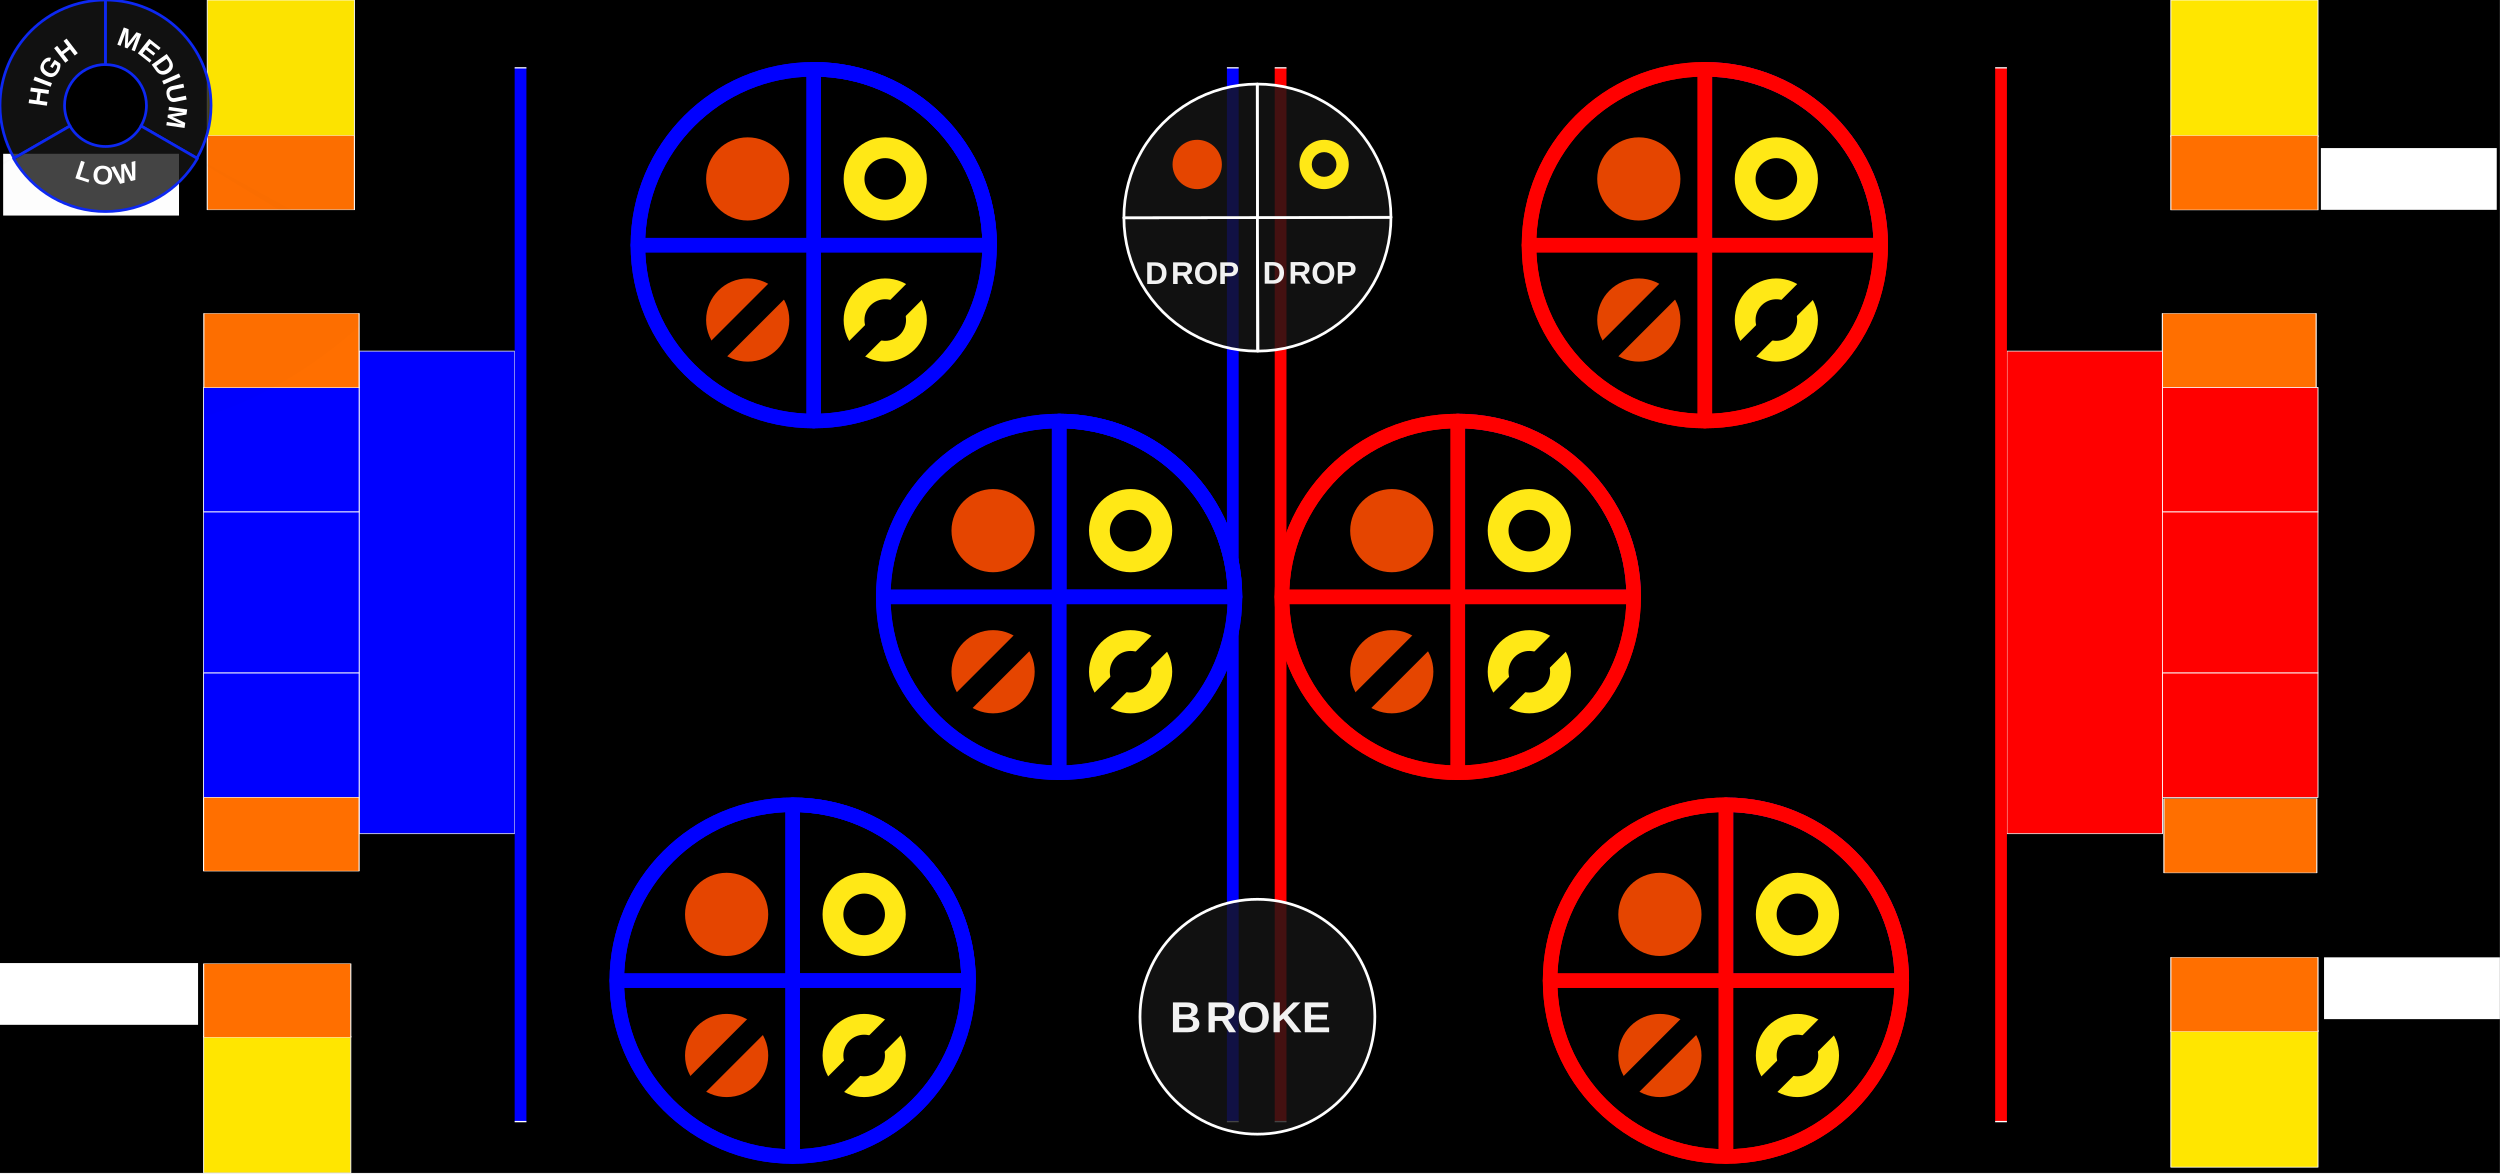
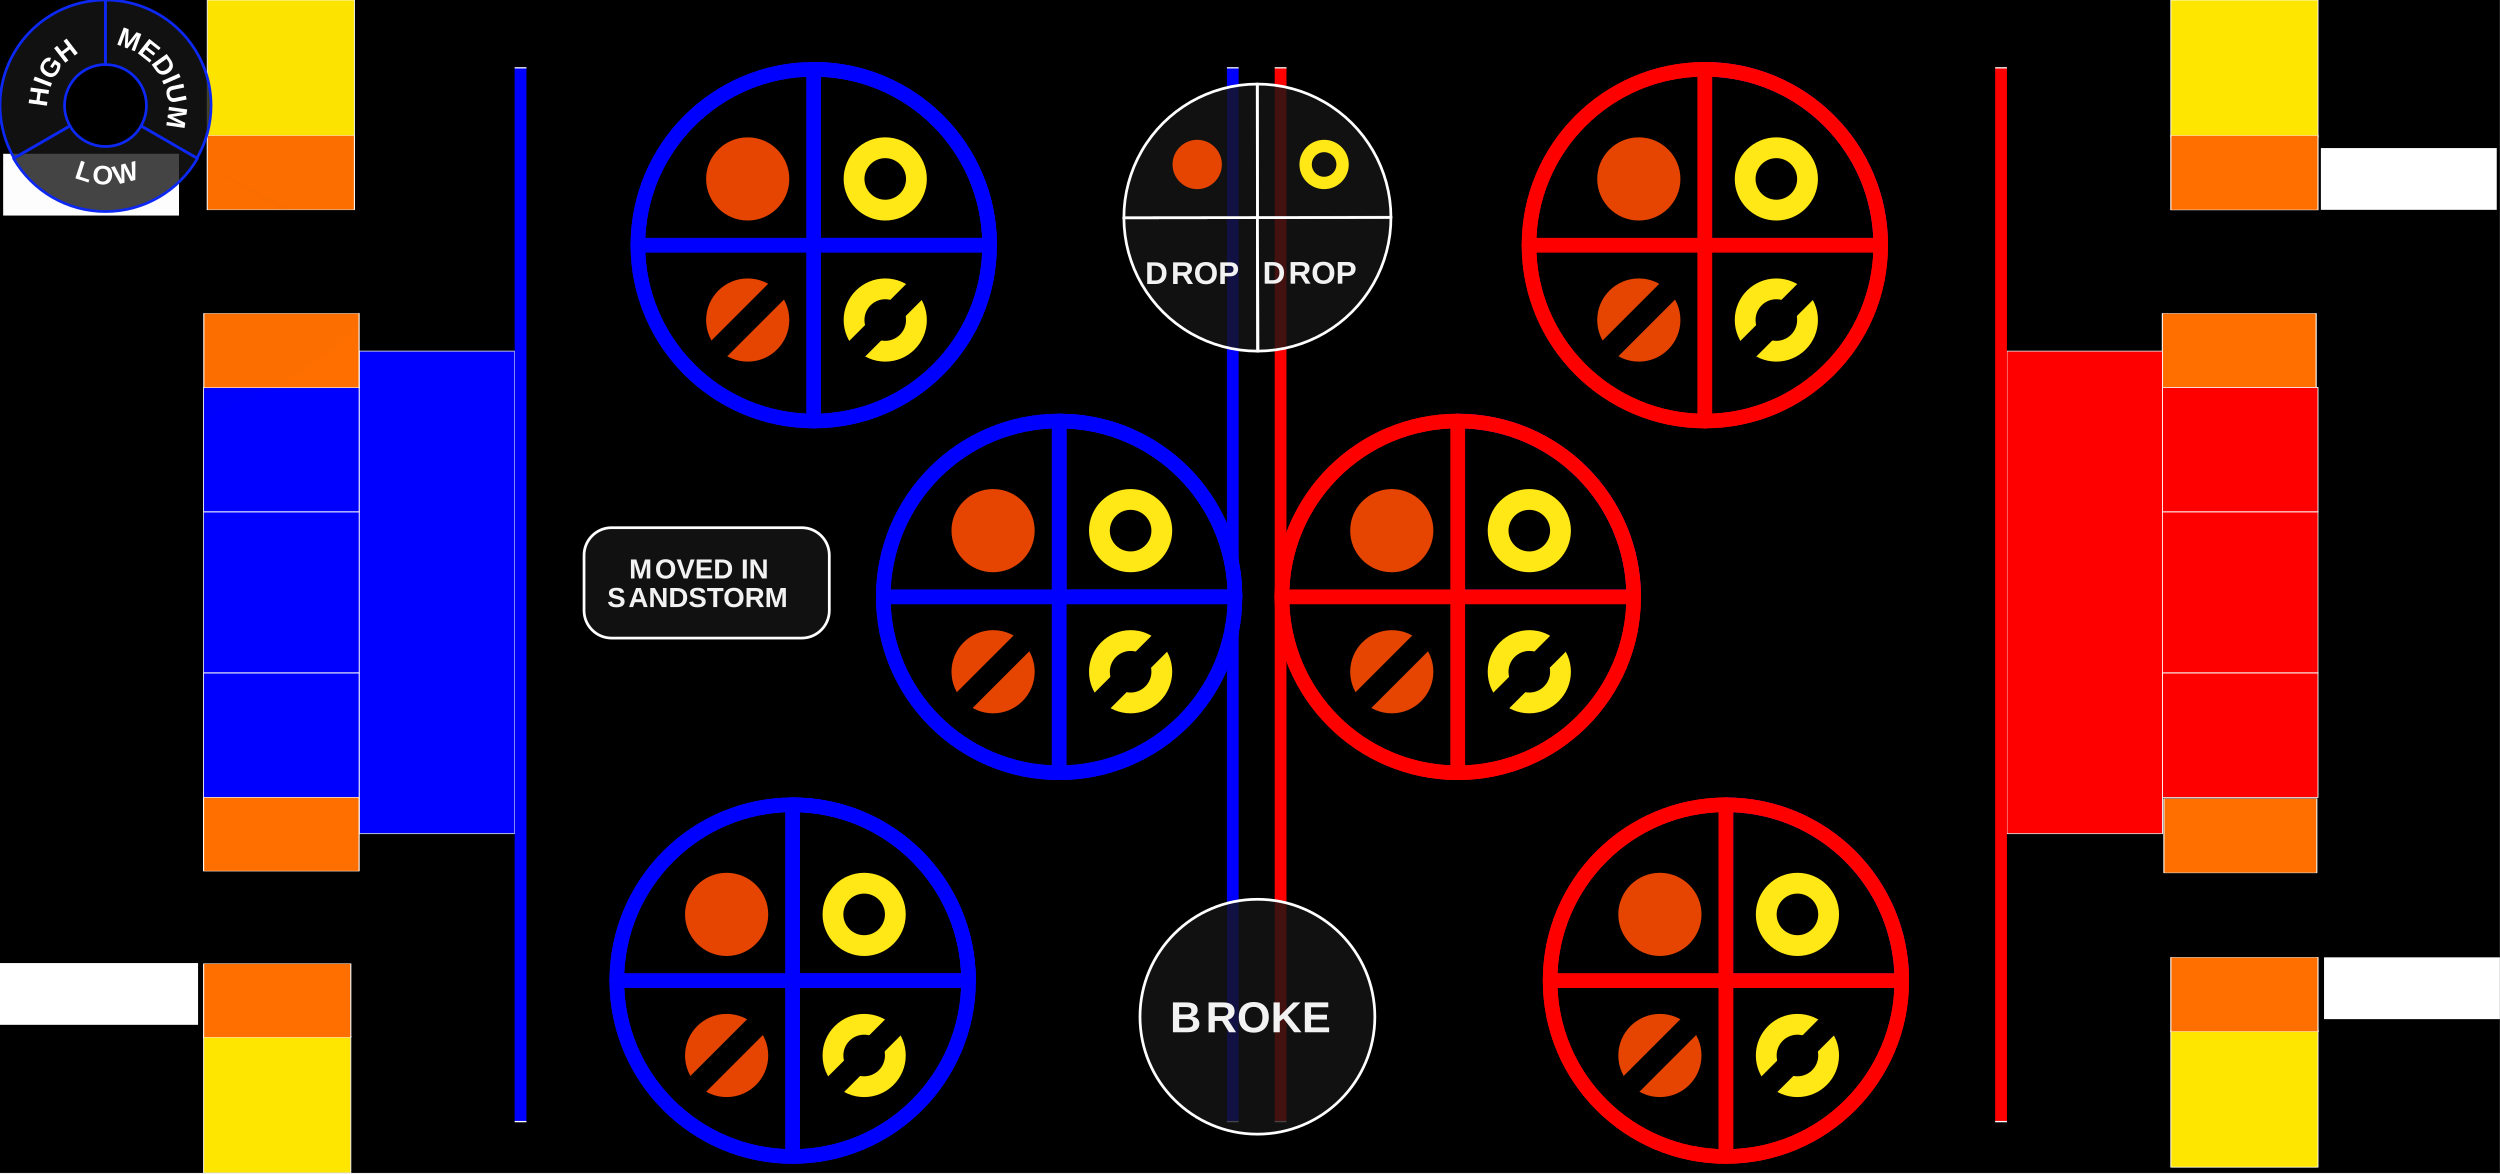
<svg xmlns="http://www.w3.org/2000/svg" width="100%" height="100%" viewBox="0 0 2991 1404" version="1.1" xml:space="preserve" style="fill-rule:evenodd;clip-rule:evenodd;stroke-linecap:round;stroke-linejoin:round;stroke-miterlimit:1.5;">
  <g id="court" transform="matrix(0.867579,0,0,1,-63.9296,-95.821)">
    <rect x="73.687" y="95.821" width="3447.38" height="1403.26" style="fill:none;" />
    <clipPath id="_clip1">
      <rect x="73.687" y="95.821" width="3447.38" height="1403.26" />
    </clipPath>
    <g clip-path="url(#_clip1)">
      <g transform="matrix(1.15263,0,0,1,-190.196,95)">
        <rect x="0.687" y="0.821" width="3447.38" height="1403.26" />
      </g>
      <g id="blue-hab-1" transform="matrix(1.58688,0,0,1.16247,-590.5,-126.235)">
        <rect x="730.623" y="552.385" width="135.168" height="496.688" style="fill:rgb(0,0,255);stroke:white;stroke-width:0.78px;" />
      </g>
      <g id="blue-hab-2" transform="matrix(1.15263,0,0,0.899596,-273.226,403.898)">
        <rect x="544.532" y="552.385" width="186.091" height="165.711" style="fill:rgb(0,0,255);stroke:white;stroke-width:1.05px;" />
      </g>
      <g id="blue-hab-3" transform="matrix(1.15263,0,0,0.899596,-273.226,62.3632)">
        <rect x="544.532" y="552.385" width="186.091" height="165.711" style="fill:rgb(0,0,255);stroke:white;stroke-width:1.05px;" />
      </g>
      <g id="blue-hab-4" transform="matrix(1.15263,0,0,1.16143,-273.226,66.8006)">
        <rect x="544.532" y="552.385" width="186.091" height="165.711" style="fill:rgb(0,0,255);stroke:white;stroke-width:0.92px;" />
      </g>
      <g id="blue-side-1">
        <g id="player-hatch" transform="matrix(1.15263,0,0,0.806735,-265.342,-50.8761)">
          <rect x="542.106" y="181.84" width="176.062" height="202.694" style="fill:rgb(255,230,0);stroke:white;stroke-width:1.1px;" />
        </g>
        <g id="player-cargo" transform="matrix(1.15263,0,0,0.4385,-265.342,178.277)">
          <rect x="542.106" y="181.84" width="176.062" height="202.694" style="fill:rgb(255,111,0);stroke:white;stroke-width:1.3px;" />
        </g>
        <g id="depot" transform="matrix(1.21612,0,0,0.4385,-304.487,391.021)">
          <rect x="542.106" y="181.84" width="176.062" height="202.694" style="fill:rgb(255,111,0);stroke:white;stroke-width:1.24px;" />
        </g>
        <g id="peek" transform="matrix(0.549338,0,0,3.00567,77.657,-511.59)">
          <rect x="0.687" y="263.306" width="441.453" height="24.583" style="fill:white;" />
        </g>
      </g>
      <g id="red-side-1" transform="matrix(-1,0,-0,1,3594.75,-6.84041)">
        <g id="player-hatch1" transform="matrix(1.15263,0,0,0.806735,-300.326,-44.0357)">
          <rect x="542.106" y="181.84" width="176.062" height="202.694" style="fill:rgb(255,230,0);stroke:white;stroke-width:1.1px;" />
        </g>
        <g id="player-cargo1" transform="matrix(1.15263,0,0,0.439155,-300.326,184.998)">
          <rect x="542.106" y="181.84" width="176.062" height="202.694" style="fill:rgb(255,111,0);stroke:white;stroke-width:1.29px;" />
        </g>
        <g id="depot1" transform="matrix(1.20459,0,0,0.439155,-325.955,397.743)">
          <rect x="542.106" y="181.84" width="176.062" height="202.694" style="fill:rgb(255,111,0);stroke:white;stroke-width:1.25px;" />
        </g>
        <g id="peek1" transform="matrix(0.549338,0,0,3.00567,77.657,-511.59)">
          <rect x="0.687" y="263.306" width="441.453" height="24.583" style="fill:white;" />
        </g>
      </g>
      <g id="blue-side-2" transform="matrix(1,0,0,-1,-4.3472,1601.74)">
        <g id="player-hatch2" transform="matrix(1.15263,0,0,0.806735,-265.98,-44.0357)">
          <rect x="542.106" y="181.84" width="176.062" height="202.694" style="fill:rgb(255,230,0);stroke:white;stroke-width:1.1px;" />
        </g>
        <g id="player-cargo2" transform="matrix(1.15263,0,0,0.434618,-265.98,185.823)">
          <rect x="542.106" y="181.84" width="176.062" height="202.694" style="fill:rgb(255,111,0);stroke:white;stroke-width:1.3px;" />
        </g>
        <g id="depot2" transform="matrix(1.21829,0,0,0.434618,-301.675,384.726)">
          <rect x="542.106" y="181.84" width="176.062" height="202.694" style="fill:rgb(255,111,0);stroke:white;stroke-width:1.24px;" />
        </g>
        <g id="peek2" transform="matrix(0.618697,0,0,3.00567,77.6093,-511.59)">
          <rect x="0.687" y="263.306" width="441.453" height="24.583" style="fill:white;" />
        </g>
      </g>
      <g id="red-side-2" transform="matrix(-1,0,0,-1,3599.1,1594.9)">
        <g id="player-hatch3" transform="matrix(1.15263,0,0,0.806735,-295.979,-44.0357)">
          <rect x="542.106" y="181.84" width="176.062" height="202.694" style="fill:rgb(255,230,0);stroke:white;stroke-width:1.1px;" />
        </g>
        <g id="player-cargo3" transform="matrix(1.15263,0,0,0.438519,-295.979,185.114)">
          <rect x="542.106" y="181.84" width="176.062" height="202.694" style="fill:rgb(255,111,0);stroke:white;stroke-width:1.3px;" />
        </g>
        <g id="depot3" transform="matrix(1.19773,0,0,0.438519,-318.806,375.012)">
          <rect x="542.106" y="181.84" width="176.062" height="202.694" style="fill:rgb(255,111,0);stroke:white;stroke-width:1.25px;" />
        </g>
        <g id="peek3" transform="matrix(0.549338,0,0,3.00567,77.657,-511.59)">
          <rect x="0.687" y="263.306" width="441.453" height="24.583" style="fill:white;" />
        </g>
      </g>
      <g id="red-hab-1" transform="matrix(-1.58688,0,0,1.16247,4215.15,-126.235)">
        <rect x="730.623" y="552.385" width="135.168" height="496.688" style="fill:rgb(255,0,0);stroke:white;stroke-width:0.78px;" />
      </g>
      <g id="red-hab-3" transform="matrix(-1.15263,0,0,0.899596,3897.88,403.898)">
        <rect x="544.532" y="552.385" width="186.091" height="165.711" style="fill:rgb(255,0,0);stroke:white;stroke-width:1.05px;" />
      </g>
      <g id="red-hab-2" transform="matrix(-1.15263,0,0,0.899596,3897.88,62.3632)">
        <rect x="544.532" y="552.385" width="186.091" height="165.711" style="fill:rgb(255,0,0);stroke:white;stroke-width:1.05px;" />
      </g>
      <g id="red-hab-4" transform="matrix(-1.15263,0,0,1.16143,3897.88,66.8006)">
        <rect x="544.532" y="552.385" width="186.091" height="165.711" style="fill:rgb(255,0,0);stroke:white;stroke-width:0.92px;" />
      </g>
      <g transform="matrix(0.0367196,0,0,51.2847,2825.01,-13326.6)">
        <rect x="0.687" y="263.306" width="441.453" height="24.583" style="fill:rgb(255,0,0);stroke:white;stroke-width:0.03px;" />
      </g>
      <g transform="matrix(0.0367196,0,0,51.2847,1831.51,-13326.6)">
        <rect x="0.687" y="263.306" width="441.453" height="24.583" style="fill:rgb(255,0,0);stroke:white;stroke-width:0.03px;" />
      </g>
      <g transform="matrix(0.0367196,0,0,51.2847,1765.59,-13326.6)">
        <rect x="0.687" y="263.306" width="441.453" height="24.583" style="fill:rgb(0,0,255);stroke:white;stroke-width:0.03px;" />
      </g>
      <g transform="matrix(0.0367196,0,0,51.2847,783.384,-13326.6)">
        <rect x="0.687" y="263.306" width="441.453" height="24.583" style="fill:rgb(0,0,255);stroke:white;stroke-width:0.03px;" />
      </g>
      <g id="blue-cargo" transform="matrix(1.15263,0,0,1,196.424,-102.915)">
        <g id="cargo-miss">
          <g transform="matrix(6.12323e-17,-1,1,6.12323e-17,247.804,2073.5)">
            <path d="M1160.65,702.452C1044.45,702.452 950.257,796.649 950.257,912.846L1160.65,912.846L1160.65,702.452Z" />
          </g>
          <g>
            <g transform="matrix(1.2511,0,0,1.2511,-289.789,49.8431)">
              <circle cx="1096.18" cy="761.385" r="39.778" style="fill:rgb(229,69,0);" />
            </g>
            <g transform="matrix(1,0,0,1,-25.3811,73.5226)">
              <path d="M1156.8,879.125L1057.26,978.657" style="fill:none;stroke:black;stroke-width:26.67px;" />
            </g>
          </g>
        </g>
        <g id="hatch">
          <g transform="matrix(-1.83697e-16,1,-1,-1.83697e-16,2073.5,-247.804)">
            <path d="M1160.65,702.452C1044.45,702.452 950.257,796.649 950.257,912.846L1160.65,912.846L1160.65,702.452Z" style="stroke:rgb(0,0,255);stroke-width:17.33px;" />
          </g>
          <g transform="matrix(1.2511,0,0,1.2511,-125.251,-118.967)">
            <path d="M1096.18,721.608C1118.14,721.608 1135.96,739.431 1135.96,761.385C1135.96,783.339 1118.14,801.163 1096.18,801.163C1074.23,801.163 1056.41,783.339 1056.41,761.385C1056.41,739.431 1074.23,721.608 1096.18,721.608ZM1096.18,741.496C1107.16,741.496 1116.07,750.408 1116.07,761.385C1116.07,772.362 1107.16,781.274 1096.18,781.274C1085.21,781.274 1076.3,772.362 1076.3,761.385C1076.3,750.408 1085.21,741.496 1096.18,741.496Z" style="fill:rgb(255,232,22);" />
          </g>
        </g>
        <g id="hatch-miss">
          <g transform="matrix(-1,-1.22465e-16,1.22465e-16,-1,2321.3,1825.69)">
            <path d="M1160.65,702.452C1044.45,702.452 950.257,796.649 950.257,912.846L1160.65,912.846L1160.65,702.452Z" />
          </g>
          <g>
            <g transform="matrix(1.2511,0,0,1.2511,-125.251,49.8431)">
              <path d="M1096.18,721.608C1118.14,721.608 1135.96,739.431 1135.96,761.385C1135.96,783.339 1118.14,801.163 1096.18,801.163C1074.23,801.163 1056.41,783.339 1056.41,761.385C1056.41,739.431 1074.23,721.608 1096.18,721.608ZM1096.18,741.496C1107.16,741.496 1116.07,750.408 1116.07,761.385C1116.07,772.362 1107.16,781.274 1096.18,781.274C1085.21,781.274 1076.3,772.362 1076.3,761.385C1076.3,750.408 1085.21,741.496 1096.18,741.496Z" style="fill:rgb(255,232,22);" />
            </g>
            <g transform="matrix(1,0,0,1,139.937,73.5226)">
              <path d="M1156.8,879.125L1057.26,978.657" style="fill:none;stroke:black;stroke-width:26.67px;" />
            </g>
          </g>
        </g>
        <g id="cargo">
          <path d="M1160.65,702.452C1044.45,702.452 950.257,796.649 950.257,912.846L1160.65,912.846L1160.65,702.452Z" />
          <g transform="matrix(1.2511,0,0,1.2511,-289.789,-118.967)">
            <circle cx="1096.18" cy="761.385" r="39.778" style="fill:rgb(229,69,0);" />
          </g>
        </g>
        <circle cx="1160.65" cy="912.846" r="210.394" style="fill:none;stroke:rgb(0,0,255);stroke-width:17.33px;" />
        <g transform="matrix(-1.83697e-16,1,-1,-1.83697e-16,2073.5,-247.804)">
          <path d="M1160.65,702.452C1044.45,702.452 950.257,796.649 950.257,912.846L1160.65,912.846L1160.65,702.452Z" style="fill:none;stroke:rgb(0,0,255);stroke-width:17.33px;" />
        </g>
        <g transform="matrix(-1,-1.22465e-16,1.22465e-16,-1,2321.3,1825.69)">
          <path d="M1160.65,702.452C1044.45,702.452 950.257,796.649 950.257,912.846L1160.65,912.846L1160.65,702.452Z" style="fill:none;stroke:rgb(0,0,255);stroke-width:17.33px;" />
        </g>
        <g transform="matrix(6.12323e-17,-1,1,6.12323e-17,247.804,2073.5)">
          <path d="M1160.65,702.452C1044.45,702.452 950.257,796.649 950.257,912.846L1160.65,912.846L1160.65,702.452Z" style="fill:none;stroke:rgb(0,0,255);stroke-width:17.33px;" />
        </g>
        <path d="M1160.65,702.452C1044.45,702.452 950.257,796.649 950.257,912.846L1160.65,912.846L1160.65,702.452Z" style="fill:none;stroke:rgb(0,0,255);stroke-width:17.33px;" />
      </g>
      <g id="red-cargo" transform="matrix(1.15263,0,-0,1,746.226,-102.915)">
        <g id="cargo-miss1">
          <g transform="matrix(6.12323e-17,-1,1,6.12323e-17,247.804,2073.5)">
            <path d="M1160.65,702.452C1044.45,702.452 950.257,796.649 950.257,912.846L1160.65,912.846L1160.65,702.452Z" />
          </g>
          <g>
            <g transform="matrix(1.2511,0,0,1.2511,-289.789,49.8431)">
              <circle cx="1096.18" cy="761.385" r="39.778" style="fill:rgb(229,69,0);" />
            </g>
            <g transform="matrix(1,0,0,1,-25.3811,73.5226)">
              <path d="M1156.8,879.125L1057.26,978.657" style="fill:none;stroke:black;stroke-width:26.67px;" />
            </g>
          </g>
        </g>
        <g id="hatch1">
          <g transform="matrix(-1.83697e-16,1,-1,-1.83697e-16,2073.5,-247.804)">
            <path d="M1160.65,702.452C1044.45,702.452 950.257,796.649 950.257,912.846L1160.65,912.846L1160.65,702.452Z" style="stroke:rgb(0,0,255);stroke-width:17.33px;" />
          </g>
          <g transform="matrix(1.2511,0,0,1.2511,-125.251,-118.967)">
            <path d="M1096.18,721.608C1118.14,721.608 1135.96,739.431 1135.96,761.385C1135.96,783.339 1118.14,801.163 1096.18,801.163C1074.23,801.163 1056.41,783.339 1056.41,761.385C1056.41,739.431 1074.23,721.608 1096.18,721.608ZM1096.18,741.496C1107.16,741.496 1116.07,750.408 1116.07,761.385C1116.07,772.362 1107.16,781.274 1096.18,781.274C1085.21,781.274 1076.3,772.362 1076.3,761.385C1076.3,750.408 1085.21,741.496 1096.18,741.496Z" style="fill:rgb(255,232,22);" />
          </g>
        </g>
        <g id="hatch-miss1">
          <g transform="matrix(-1,-1.22465e-16,1.22465e-16,-1,2321.3,1825.69)">
            <path d="M1160.65,702.452C1044.45,702.452 950.257,796.649 950.257,912.846L1160.65,912.846L1160.65,702.452Z" />
          </g>
          <g>
            <g transform="matrix(1.2511,0,0,1.2511,-125.251,49.8431)">
              <path d="M1096.18,721.608C1118.14,721.608 1135.96,739.431 1135.96,761.385C1135.96,783.339 1118.14,801.163 1096.18,801.163C1074.23,801.163 1056.41,783.339 1056.41,761.385C1056.41,739.431 1074.23,721.608 1096.18,721.608ZM1096.18,741.496C1107.16,741.496 1116.07,750.408 1116.07,761.385C1116.07,772.362 1107.16,781.274 1096.18,781.274C1085.21,781.274 1076.3,772.362 1076.3,761.385C1076.3,750.408 1085.21,741.496 1096.18,741.496Z" style="fill:rgb(255,232,22);" />
            </g>
            <g transform="matrix(1,0,0,1,139.937,73.5226)">
              <path d="M1156.8,879.125L1057.26,978.657" style="fill:none;stroke:black;stroke-width:26.67px;" />
            </g>
          </g>
        </g>
        <g id="cargo1">
          <path d="M1160.65,702.452C1044.45,702.452 950.257,796.649 950.257,912.846L1160.65,912.846L1160.65,702.452Z" />
          <g transform="matrix(1.2511,0,0,1.2511,-289.789,-118.967)">
            <circle cx="1096.18" cy="761.385" r="39.778" style="fill:rgb(229,69,0);" />
          </g>
        </g>
        <circle cx="1160.65" cy="912.846" r="210.394" style="fill:none;stroke:rgb(255,0,0);stroke-width:17.33px;" />
        <g transform="matrix(-1.83697e-16,1,-1,-1.83697e-16,2073.5,-247.804)">
          <path d="M1160.65,702.452C1044.45,702.452 950.257,796.649 950.257,912.846L1160.65,912.846L1160.65,702.452Z" style="fill:none;stroke:rgb(255,0,0);stroke-width:17.33px;" />
        </g>
        <g transform="matrix(-1,-1.22465e-16,1.22465e-16,-1,2321.3,1825.69)">
          <path d="M1160.65,702.452C1044.45,702.452 950.257,796.649 950.257,912.846L1160.65,912.846L1160.65,702.452Z" style="fill:none;stroke:rgb(255,0,0);stroke-width:17.33px;" />
        </g>
        <g transform="matrix(6.12323e-17,-1,1,6.12323e-17,247.804,2073.5)">
          <path d="M1160.65,702.452C1044.45,702.452 950.257,796.649 950.257,912.846L1160.65,912.846L1160.65,702.452Z" style="fill:none;stroke:rgb(255,0,0);stroke-width:17.33px;" />
        </g>
        <path d="M1160.65,702.452C1044.45,702.452 950.257,796.649 950.257,912.846L1160.65,912.846L1160.65,702.452Z" style="fill:none;stroke:rgb(255,0,0);stroke-width:17.33px;" />
      </g>
      <g id="blue-rocket-2" transform="matrix(1.15263,0,0,1,-141.946,-523.702)">
        <g id="cargo-miss2">
          <g transform="matrix(6.12323e-17,-1,1,6.12323e-17,247.804,2073.5)">
            <path d="M1160.65,702.452C1044.45,702.452 950.257,796.649 950.257,912.846L1160.65,912.846L1160.65,702.452Z" />
          </g>
          <g>
            <g transform="matrix(1.2511,0,0,1.2511,-289.789,49.8431)">
              <circle cx="1096.18" cy="761.385" r="39.778" style="fill:rgb(229,69,0);" />
            </g>
            <g transform="matrix(1,0,0,1,-25.3811,73.5226)">
              <path d="M1156.8,879.125L1057.26,978.657" style="fill:none;stroke:black;stroke-width:26.67px;" />
            </g>
          </g>
        </g>
        <g id="hatch2">
          <g transform="matrix(-1.83697e-16,1,-1,-1.83697e-16,2073.5,-247.804)">
            <path d="M1160.65,702.452C1044.45,702.452 950.257,796.649 950.257,912.846L1160.65,912.846L1160.65,702.452Z" style="stroke:rgb(0,0,255);stroke-width:17.33px;" />
          </g>
          <g transform="matrix(1.2511,0,0,1.2511,-125.251,-118.967)">
            <path d="M1096.18,721.608C1118.14,721.608 1135.96,739.431 1135.96,761.385C1135.96,783.339 1118.14,801.163 1096.18,801.163C1074.23,801.163 1056.41,783.339 1056.41,761.385C1056.41,739.431 1074.23,721.608 1096.18,721.608ZM1096.18,741.496C1107.16,741.496 1116.07,750.408 1116.07,761.385C1116.07,772.362 1107.16,781.274 1096.18,781.274C1085.21,781.274 1076.3,772.362 1076.3,761.385C1076.3,750.408 1085.21,741.496 1096.18,741.496Z" style="fill:rgb(255,232,22);" />
          </g>
        </g>
        <g id="hatch-miss2">
          <g transform="matrix(-1,-1.22465e-16,1.22465e-16,-1,2321.3,1825.69)">
            <path d="M1160.65,702.452C1044.45,702.452 950.257,796.649 950.257,912.846L1160.65,912.846L1160.65,702.452Z" />
          </g>
          <g>
            <g transform="matrix(1.2511,0,0,1.2511,-125.251,49.8431)">
              <path d="M1096.18,721.608C1118.14,721.608 1135.96,739.431 1135.96,761.385C1135.96,783.339 1118.14,801.163 1096.18,801.163C1074.23,801.163 1056.41,783.339 1056.41,761.385C1056.41,739.431 1074.23,721.608 1096.18,721.608ZM1096.18,741.496C1107.16,741.496 1116.07,750.408 1116.07,761.385C1116.07,772.362 1107.16,781.274 1096.18,781.274C1085.21,781.274 1076.3,772.362 1076.3,761.385C1076.3,750.408 1085.21,741.496 1096.18,741.496Z" style="fill:rgb(255,232,22);" />
            </g>
            <g transform="matrix(1,0,0,1,139.937,73.5226)">
              <path d="M1156.8,879.125L1057.26,978.657" style="fill:none;stroke:black;stroke-width:26.67px;" />
            </g>
          </g>
        </g>
        <g id="cargo2">
          <path d="M1160.65,702.452C1044.45,702.452 950.257,796.649 950.257,912.846L1160.65,912.846L1160.65,702.452Z" />
          <g transform="matrix(1.2511,0,0,1.2511,-289.789,-118.967)">
            <circle cx="1096.18" cy="761.385" r="39.778" style="fill:rgb(229,69,0);" />
          </g>
        </g>
        <circle cx="1160.65" cy="912.846" r="210.394" style="fill:none;stroke:rgb(0,0,255);stroke-width:17.33px;" />
        <g transform="matrix(-1.83697e-16,1,-1,-1.83697e-16,2073.5,-247.804)">
          <path d="M1160.65,702.452C1044.45,702.452 950.257,796.649 950.257,912.846L1160.65,912.846L1160.65,702.452Z" style="fill:none;stroke:rgb(0,0,255);stroke-width:17.33px;" />
        </g>
        <g transform="matrix(-1,-1.22465e-16,1.22465e-16,-1,2321.3,1825.69)">
          <path d="M1160.65,702.452C1044.45,702.452 950.257,796.649 950.257,912.846L1160.65,912.846L1160.65,702.452Z" style="fill:none;stroke:rgb(0,0,255);stroke-width:17.33px;" />
        </g>
        <g transform="matrix(6.12323e-17,-1,1,6.12323e-17,247.804,2073.5)">
          <path d="M1160.65,702.452C1044.45,702.452 950.257,796.649 950.257,912.846L1160.65,912.846L1160.65,702.452Z" style="fill:none;stroke:rgb(0,0,255);stroke-width:17.33px;" />
        </g>
        <path d="M1160.65,702.452C1044.45,702.452 950.257,796.649 950.257,912.846L1160.65,912.846L1160.65,702.452Z" style="fill:none;stroke:rgb(0,0,255);stroke-width:17.33px;" />
      </g>
      <g id="red-rocket-2" transform="matrix(1.15263,0,-0,1,1086.9,-523.702)">
        <g id="cargo-miss3">
          <g transform="matrix(6.12323e-17,-1,1,6.12323e-17,247.804,2073.5)">
            <path d="M1160.65,702.452C1044.45,702.452 950.257,796.649 950.257,912.846L1160.65,912.846L1160.65,702.452Z" />
          </g>
          <g>
            <g transform="matrix(1.2511,0,0,1.2511,-289.789,49.8431)">
              <circle cx="1096.18" cy="761.385" r="39.778" style="fill:rgb(229,69,0);" />
            </g>
            <g transform="matrix(1,0,0,1,-25.3811,73.5226)">
              <path d="M1156.8,879.125L1057.26,978.657" style="fill:none;stroke:black;stroke-width:26.67px;" />
            </g>
          </g>
        </g>
        <g id="hatch3">
          <g transform="matrix(-1.83697e-16,1,-1,-1.83697e-16,2073.5,-247.804)">
            <path d="M1160.65,702.452C1044.45,702.452 950.257,796.649 950.257,912.846L1160.65,912.846L1160.65,702.452Z" style="stroke:rgb(0,0,255);stroke-width:17.33px;" />
          </g>
          <g transform="matrix(1.2511,0,0,1.2511,-125.251,-118.967)">
            <path d="M1096.18,721.608C1118.14,721.608 1135.96,739.431 1135.96,761.385C1135.96,783.339 1118.14,801.163 1096.18,801.163C1074.23,801.163 1056.41,783.339 1056.41,761.385C1056.41,739.431 1074.23,721.608 1096.18,721.608ZM1096.18,741.496C1107.16,741.496 1116.07,750.408 1116.07,761.385C1116.07,772.362 1107.16,781.274 1096.18,781.274C1085.21,781.274 1076.3,772.362 1076.3,761.385C1076.3,750.408 1085.21,741.496 1096.18,741.496Z" style="fill:rgb(255,232,22);" />
          </g>
        </g>
        <g id="hatch-miss3">
          <g transform="matrix(-1,-1.22465e-16,1.22465e-16,-1,2321.3,1825.69)">
            <path d="M1160.65,702.452C1044.45,702.452 950.257,796.649 950.257,912.846L1160.65,912.846L1160.65,702.452Z" />
          </g>
          <g>
            <g transform="matrix(1.2511,0,0,1.2511,-125.251,49.8431)">
              <path d="M1096.18,721.608C1118.14,721.608 1135.96,739.431 1135.96,761.385C1135.96,783.339 1118.14,801.163 1096.18,801.163C1074.23,801.163 1056.41,783.339 1056.41,761.385C1056.41,739.431 1074.23,721.608 1096.18,721.608ZM1096.18,741.496C1107.16,741.496 1116.07,750.408 1116.07,761.385C1116.07,772.362 1107.16,781.274 1096.18,781.274C1085.21,781.274 1076.3,772.362 1076.3,761.385C1076.3,750.408 1085.21,741.496 1096.18,741.496Z" style="fill:rgb(255,232,22);" />
            </g>
            <g transform="matrix(1,0,0,1,139.937,73.5226)">
              <path d="M1156.8,879.125L1057.26,978.657" style="fill:none;stroke:black;stroke-width:26.67px;" />
            </g>
          </g>
        </g>
        <g id="cargo3">
          <path d="M1160.65,702.452C1044.45,702.452 950.257,796.649 950.257,912.846L1160.65,912.846L1160.65,702.452Z" />
          <g transform="matrix(1.2511,0,0,1.2511,-289.789,-118.967)">
            <circle cx="1096.18" cy="761.385" r="39.778" style="fill:rgb(229,69,0);" />
          </g>
        </g>
        <circle cx="1160.65" cy="912.846" r="210.394" style="fill:none;stroke:rgb(255,0,0);stroke-width:17.33px;" />
        <g transform="matrix(-1.83697e-16,1,-1,-1.83697e-16,2073.5,-247.804)">
          <path d="M1160.65,702.452C1044.45,702.452 950.257,796.649 950.257,912.846L1160.65,912.846L1160.65,702.452Z" style="fill:none;stroke:rgb(255,0,0);stroke-width:17.33px;" />
        </g>
        <g transform="matrix(-1,-1.22465e-16,1.22465e-16,-1,2321.3,1825.69)">
          <path d="M1160.65,702.452C1044.45,702.452 950.257,796.649 950.257,912.846L1160.65,912.846L1160.65,702.452Z" style="fill:none;stroke:rgb(255,0,0);stroke-width:17.33px;" />
        </g>
        <g transform="matrix(6.12323e-17,-1,1,6.12323e-17,247.804,2073.5)">
          <path d="M1160.65,702.452C1044.45,702.452 950.257,796.649 950.257,912.846L1160.65,912.846L1160.65,702.452Z" style="fill:none;stroke:rgb(255,0,0);stroke-width:17.33px;" />
        </g>
        <path d="M1160.65,702.452C1044.45,702.452 950.257,796.649 950.257,912.846L1160.65,912.846L1160.65,702.452Z" style="fill:none;stroke:rgb(255,0,0);stroke-width:17.33px;" />
      </g>
      <g id="blue-rocket-1" transform="matrix(1.15263,0,0,1,-171.021,356.203)">
        <g id="cargo-miss4">
          <g transform="matrix(6.12323e-17,-1,1,6.12323e-17,247.804,2073.5)">
            <path d="M1160.65,702.452C1044.45,702.452 950.257,796.649 950.257,912.846L1160.65,912.846L1160.65,702.452Z" />
          </g>
          <g>
            <g transform="matrix(1.2511,0,0,1.2511,-289.789,49.8431)">
              <circle cx="1096.18" cy="761.385" r="39.778" style="fill:rgb(229,69,0);" />
            </g>
            <g transform="matrix(1,0,0,1,-25.3811,73.5226)">
              <path d="M1156.8,879.125L1057.26,978.657" style="fill:none;stroke:black;stroke-width:26.67px;" />
            </g>
          </g>
        </g>
        <g id="hatch4">
          <g transform="matrix(-1.83697e-16,1,-1,-1.83697e-16,2073.5,-247.804)">
            <path d="M1160.65,702.452C1044.45,702.452 950.257,796.649 950.257,912.846L1160.65,912.846L1160.65,702.452Z" style="stroke:rgb(0,0,255);stroke-width:17.33px;" />
          </g>
          <g transform="matrix(1.2511,0,0,1.2511,-125.251,-118.967)">
            <path d="M1096.18,721.608C1118.14,721.608 1135.96,739.431 1135.96,761.385C1135.96,783.339 1118.14,801.163 1096.18,801.163C1074.23,801.163 1056.41,783.339 1056.41,761.385C1056.41,739.431 1074.23,721.608 1096.18,721.608ZM1096.18,741.496C1107.16,741.496 1116.07,750.408 1116.07,761.385C1116.07,772.362 1107.16,781.274 1096.18,781.274C1085.21,781.274 1076.3,772.362 1076.3,761.385C1076.3,750.408 1085.21,741.496 1096.18,741.496Z" style="fill:rgb(255,232,22);" />
          </g>
        </g>
        <g id="hatch-miss4">
          <g transform="matrix(-1,-1.22465e-16,1.22465e-16,-1,2321.3,1825.69)">
            <path d="M1160.65,702.452C1044.45,702.452 950.257,796.649 950.257,912.846L1160.65,912.846L1160.65,702.452Z" />
          </g>
          <g>
            <g transform="matrix(1.2511,0,0,1.2511,-125.251,49.8431)">
              <path d="M1096.18,721.608C1118.14,721.608 1135.96,739.431 1135.96,761.385C1135.96,783.339 1118.14,801.163 1096.18,801.163C1074.23,801.163 1056.41,783.339 1056.41,761.385C1056.41,739.431 1074.23,721.608 1096.18,721.608ZM1096.18,741.496C1107.16,741.496 1116.07,750.408 1116.07,761.385C1116.07,772.362 1107.16,781.274 1096.18,781.274C1085.21,781.274 1076.3,772.362 1076.3,761.385C1076.3,750.408 1085.21,741.496 1096.18,741.496Z" style="fill:rgb(255,232,22);" />
            </g>
            <g transform="matrix(1,0,0,1,139.937,73.5226)">
              <path d="M1156.8,879.125L1057.26,978.657" style="fill:none;stroke:black;stroke-width:26.67px;" />
            </g>
          </g>
        </g>
        <g id="cargo4">
          <path d="M1160.65,702.452C1044.45,702.452 950.257,796.649 950.257,912.846L1160.65,912.846L1160.65,702.452Z" />
          <g transform="matrix(1.2511,0,0,1.2511,-289.789,-118.967)">
            <circle cx="1096.18" cy="761.385" r="39.778" style="fill:rgb(229,69,0);" />
          </g>
        </g>
        <circle cx="1160.65" cy="912.846" r="210.394" style="fill:none;stroke:rgb(0,0,255);stroke-width:17.33px;" />
        <g transform="matrix(-1.83697e-16,1,-1,-1.83697e-16,2073.5,-247.804)">
          <path d="M1160.65,702.452C1044.45,702.452 950.257,796.649 950.257,912.846L1160.65,912.846L1160.65,702.452Z" style="fill:none;stroke:rgb(0,0,255);stroke-width:17.33px;" />
        </g>
        <g transform="matrix(-1,-1.22465e-16,1.22465e-16,-1,2321.3,1825.69)">
          <path d="M1160.65,702.452C1044.45,702.452 950.257,796.649 950.257,912.846L1160.65,912.846L1160.65,702.452Z" style="fill:none;stroke:rgb(0,0,255);stroke-width:17.33px;" />
        </g>
        <g transform="matrix(6.12323e-17,-1,1,6.12323e-17,247.804,2073.5)">
          <path d="M1160.65,702.452C1044.45,702.452 950.257,796.649 950.257,912.846L1160.65,912.846L1160.65,702.452Z" style="fill:none;stroke:rgb(0,0,255);stroke-width:17.33px;" />
        </g>
        <path d="M1160.65,702.452C1044.45,702.452 950.257,796.649 950.257,912.846L1160.65,912.846L1160.65,702.452Z" style="fill:none;stroke:rgb(0,0,255);stroke-width:17.33px;" />
      </g>
      <g id="red-rocket-1" transform="matrix(1.15263,0,-0,1,1115.98,356.203)">
        <g id="cargo-miss5">
          <g transform="matrix(6.12323e-17,-1,1,6.12323e-17,247.804,2073.5)">
            <path d="M1160.65,702.452C1044.45,702.452 950.257,796.649 950.257,912.846L1160.65,912.846L1160.65,702.452Z" />
          </g>
          <g>
            <g transform="matrix(1.2511,0,0,1.2511,-289.789,49.8431)">
              <circle cx="1096.18" cy="761.385" r="39.778" style="fill:rgb(229,69,0);" />
            </g>
            <g transform="matrix(1,0,0,1,-25.3811,73.5226)">
              <path d="M1156.8,879.125L1057.26,978.657" style="fill:none;stroke:black;stroke-width:26.67px;" />
            </g>
          </g>
        </g>
        <g id="hatch5">
          <g transform="matrix(-1.83697e-16,1,-1,-1.83697e-16,2073.5,-247.804)">
            <path d="M1160.65,702.452C1044.45,702.452 950.257,796.649 950.257,912.846L1160.65,912.846L1160.65,702.452Z" style="stroke:rgb(0,0,255);stroke-width:17.33px;" />
          </g>
          <g transform="matrix(1.2511,0,0,1.2511,-125.251,-118.967)">
            <path d="M1096.18,721.608C1118.14,721.608 1135.96,739.431 1135.96,761.385C1135.96,783.339 1118.14,801.163 1096.18,801.163C1074.23,801.163 1056.41,783.339 1056.41,761.385C1056.41,739.431 1074.23,721.608 1096.18,721.608ZM1096.18,741.496C1107.16,741.496 1116.07,750.408 1116.07,761.385C1116.07,772.362 1107.16,781.274 1096.18,781.274C1085.21,781.274 1076.3,772.362 1076.3,761.385C1076.3,750.408 1085.21,741.496 1096.18,741.496Z" style="fill:rgb(255,232,22);" />
          </g>
        </g>
        <g id="hatch-miss5">
          <g transform="matrix(-1,-1.22465e-16,1.22465e-16,-1,2321.3,1825.69)">
            <path d="M1160.65,702.452C1044.45,702.452 950.257,796.649 950.257,912.846L1160.65,912.846L1160.65,702.452Z" />
          </g>
          <g>
            <g transform="matrix(1.2511,0,0,1.2511,-125.251,49.8431)">
              <path d="M1096.18,721.608C1118.14,721.608 1135.96,739.431 1135.96,761.385C1135.96,783.339 1118.14,801.163 1096.18,801.163C1074.23,801.163 1056.41,783.339 1056.41,761.385C1056.41,739.431 1074.23,721.608 1096.18,721.608ZM1096.18,741.496C1107.16,741.496 1116.07,750.408 1116.07,761.385C1116.07,772.362 1107.16,781.274 1096.18,781.274C1085.21,781.274 1076.3,772.362 1076.3,761.385C1076.3,750.408 1085.21,741.496 1096.18,741.496Z" style="fill:rgb(255,232,22);" />
            </g>
            <g transform="matrix(1,0,0,1,139.937,73.5226)">
              <path d="M1156.8,879.125L1057.26,978.657" style="fill:none;stroke:black;stroke-width:26.67px;" />
            </g>
          </g>
        </g>
        <g id="cargo5">
          <path d="M1160.65,702.452C1044.45,702.452 950.257,796.649 950.257,912.846L1160.65,912.846L1160.65,702.452Z" />
          <g transform="matrix(1.2511,0,0,1.2511,-289.789,-118.967)">
            <circle cx="1096.18" cy="761.385" r="39.778" style="fill:rgb(229,69,0);" />
          </g>
        </g>
        <circle cx="1160.65" cy="912.846" r="210.394" style="fill:none;stroke:rgb(255,0,0);stroke-width:17.33px;" />
        <g transform="matrix(-1.83697e-16,1,-1,-1.83697e-16,2073.5,-247.804)">
          <path d="M1160.65,702.452C1044.45,702.452 950.257,796.649 950.257,912.846L1160.65,912.846L1160.65,702.452Z" style="fill:none;stroke:rgb(255,0,0);stroke-width:17.33px;" />
        </g>
        <g transform="matrix(-1,-1.22465e-16,1.22465e-16,-1,2321.3,1825.69)">
          <path d="M1160.65,702.452C1044.45,702.452 950.257,796.649 950.257,912.846L1160.65,912.846L1160.65,702.452Z" style="fill:none;stroke:rgb(255,0,0);stroke-width:17.33px;" />
        </g>
        <g transform="matrix(6.12323e-17,-1,1,6.12323e-17,247.804,2073.5)">
          <path d="M1160.65,702.452C1044.45,702.452 950.257,796.649 950.257,912.846L1160.65,912.846L1160.65,702.452Z" style="fill:none;stroke:rgb(255,0,0);stroke-width:17.33px;" />
        </g>
        <path d="M1160.65,702.452C1044.45,702.452 950.257,796.649 950.257,912.846L1160.65,912.846L1160.65,702.452Z" style="fill:none;stroke:rgb(255,0,0);stroke-width:17.33px;" />
      </g>
      <g id="broke" transform="matrix(1.56806,0,0,1.56806,147.569,-894.304)">
        <g transform="matrix(0.73507,0,0,0.637732,-47.1164,631.434)">
          <circle cx="1504.38" cy="1216.41" r="140.491" style="fill:rgb(22,22,22);fill-opacity:0.8;stroke:white;stroke-width:3.28px;" />
        </g>
        <g transform="matrix(0.313995,0,0,0.272416,612.889,1078.08)">
          <text x="1175.06px" y="1251.5px" style="font-family:'Arial-BoldMT', 'Arial', sans-serif;font-weight:700;font-size:121.338px;fill:rgb(242,242,242);">B<tspan x="1274.82px 1374.58px 1481.09px 1580.85px " y="1251.5px 1251.5px 1251.5px 1251.5px ">ROKE</tspan>
          </text>
        </g>
      </g>
      <g id="radial-menu" transform="matrix(1,0,0,1,-885.601,-88.0137)">
        <g id="high">
          <g transform="matrix(-0.576316,0.866025,-0.998209,-0.5,2157.97,-186.826)">
            <path d="M928.148,569.01L1252.75,746.167C1252.75,746.167 934.299,1168.56 522.694,746.167L846.831,569.01C846.831,569.01 879.574,622.365 928.148,574.728" style="fill-opacity:0.012;" />
          </g>
          <g transform="matrix(2.38541,0,0,2.06953,-1021.5,-120.914)">
            <path d="M891.379,147.255C857.69,147.255 830.379,174.566 830.379,208.255C830.379,218.963 833.198,229.482 838.552,238.755L870.862,220.101C868.783,216.499 867.688,212.414 867.688,208.255C867.688,195.171 878.295,184.564 891.379,184.564L891.379,147.255Z" style="fill:rgb(22,22,22);fill-opacity:0.8;stroke:rgb(13,40,242);stroke-width:1.58px;" />
          </g>
          <g transform="matrix(1.15263,0.00238522,-0.00274928,0.999997,171.905,184.264)">
            <g>
              <g transform="matrix(0.136106,-0.990694,0.990694,0.136106,513.385,841.479)">
                <text x="739.187px" y="126.37px" style="font-family:'Arial-BoldMT', 'Arial', sans-serif;font-weight:700;font-size:32px;fill:white;">H</text>
              </g>
              <g transform="matrix(0.355547,-0.934658,0.934658,0.355547,382.099,761.336)">
                <text x="743.137px" y="103.586px" style="font-family:'Arial-BoldMT', 'Arial', sans-serif;font-weight:700;font-size:32px;fill:white;">I</text>
              </g>
              <g transform="matrix(0.558448,-0.82954,0.82954,0.558448,250.529,660.319)">
                <text x="745.532px" y="94.827px" style="font-family:'Arial-BoldMT', 'Arial', sans-serif;font-weight:700;font-size:32px;fill:white;">G</text>
              </g>
              <g transform="matrix(0.791497,-0.611173,0.611173,0.791497,113.095,479.799)">
                <text x="759.752px" y="74.145px" style="font-family:'Arial-BoldMT', 'Arial', sans-serif;font-weight:700;font-size:32px;fill:white;">H</text>
              </g>
            </g>
          </g>
        </g>
        <g id="medium">
          <g transform="matrix(-0.576316,-0.866025,0.998209,-0.5,1071.2,1350.89)">
            <path d="M928.148,569.01L1252.75,746.167C1252.75,746.167 934.299,1168.56 522.694,746.167L846.831,569.01C846.831,569.01 879.574,622.365 928.148,574.728" style="fill-opacity:0.012;" />
          </g>
          <g id="medium1" transform="matrix(2.38541,0,0,2.06953,-1021.5,-120.914)">
            <path d="M944.207,238.755C949.561,229.482 952.379,218.963 952.379,208.255C952.379,174.566 925.069,147.255 891.379,147.255L891.379,184.603C904.442,184.603 915.031,195.192 915.031,208.255C915.031,212.407 913.938,216.485 911.862,220.081L944.207,238.755Z" style="fill:rgb(22,22,22);fill-opacity:0.8;stroke:rgb(13,40,242);stroke-width:1.58px;" />
          </g>
          <g transform="matrix(-0.651649,0.824846,-0.950744,-0.565358,1754.82,-289.092)">
            <g>
              <g transform="matrix(-0.237523,-0.971382,0.971382,-0.237523,769.067,919.76)">
                <text x="745.512px" y="158.044px" style="font-family:'Arial-BoldMT', 'Arial', sans-serif;font-weight:700;font-size:32px;fill:white;">M</text>
              </g>
              <g transform="matrix(0.0670131,-0.997752,0.997752,0.0670131,558.316,860.974)">
                <text x="739.528px" y="131.951px" style="font-family:'Arial-BoldMT', 'Arial', sans-serif;font-weight:700;font-size:32px;fill:white;">E</text>
              </g>
              <g transform="matrix(0.34321,-0.939259,0.939259,0.34321,382.746,768.315)">
                <text x="740.746px" y="110.48px" style="font-family:'Arial-BoldMT', 'Arial', sans-serif;font-weight:700;font-size:32px;fill:white;">D</text>
              </g>
              <g transform="matrix(0.527363,-0.84964,0.84964,0.527363,278.559,678.721)">
                <text x="749.333px" y="88.984px" style="font-family:'Arial-BoldMT', 'Arial', sans-serif;font-weight:700;font-size:32px;fill:white;">I</text>
              </g>
              <g transform="matrix(0.692854,-0.721078,0.721078,0.692854,173.049,568.161)">
                <text x="753.453px" y="80.949px" style="font-family:'Arial-BoldMT', 'Arial', sans-serif;font-weight:700;font-size:32px;fill:white;">U</text>
              </g>
              <g transform="matrix(0.896845,-0.442346,0.442346,0.896845,51.1307,346.97)">
                <text x="769.495px" y="63.857px" style="font-family:'Arial-BoldMT', 'Arial', sans-serif;font-weight:700;font-size:32px;fill:white;">M</text>
              </g>
            </g>
          </g>
        </g>
        <g id="low">
          <g transform="matrix(1.15263,0,0,1,79.625,-234.505)">
            <path d="M928.148,569.01L1252.75,746.167C1252.75,746.167 934.299,1168.56 522.694,746.167L846.831,569.01C846.831,569.01 879.574,622.365 928.148,574.728" style="fill-opacity:0.008;" />
          </g>
          <g transform="matrix(2.39974,0,0,2.08197,-1034.28,-123.664)">
            <path d="M838.552,238.755C849.448,257.628 869.586,269.255 891.379,269.255C913.172,269.255 933.31,257.628 944.207,238.755L911.835,220.065C907.616,227.373 899.818,231.875 891.379,231.875C882.94,231.875 875.143,227.373 870.923,220.065L838.552,238.755Z" style="fill:rgb(22,22,22);fill-opacity:0.8;stroke:rgb(13,40,242);stroke-width:1.57px;" />
          </g>
          <g transform="matrix(-0.551618,-0.878048,1.01207,-0.478573,1420.4,1113.14)">
            <g>
              <g transform="matrix(-0.727644,0.685955,-0.685955,-0.727644,1392.45,-414.671)">
                <text x="778.549px" y="69.099px" style="font-family:'Arial-BoldMT', 'Arial', sans-serif;font-weight:700;font-size:32px;fill:white;">L</text>
              </g>
              <g transform="matrix(-0.531609,0.84699,-0.84699,-0.531609,1238.73,-515.414)">
                <text x="761.881px" y="84.807px" style="font-family:'Arial-BoldMT', 'Arial', sans-serif;font-weight:700;font-size:32px;fill:white;">O</text>
              </g>
              <g transform="matrix(-0.246749,0.96908,-0.96908,-0.246749,1036.72,-588.117)">
                <text x="746.925px" y="108.853px" style="font-family:'Arial-BoldMT', 'Arial', sans-serif;font-weight:700;font-size:32px;fill:white;">W</text>
              </g>
            </g>
          </g>
        </g>
      </g>
      <g id="field" transform="matrix(-1.56806,-1.66603e-16,2.21342e-16,-1.56806,3467.81,1606.6)">
        <g id="drop-cargo">
          <g id="drop" transform="matrix(0.574954,-0.866707,0.998994,0.498818,-133.561,1188.14)">
            <path d="M905.527,789.86C937.048,771.661 956.466,738.029 956.466,701.631C956.466,683.748 951.758,666.179 942.817,650.692L854.588,701.631L905.527,789.86Z" style="fill:rgb(22,22,22);fill-opacity:0.8;stroke:white;stroke-width:2.09px;" />
          </g>
          <g transform="matrix(-0.48655,-5.16948e-17,5.95851e-17,-0.42212,1445.53,999.092)">
            <text x="592.03px" y="597.663px" style="font-family:'Arial-BoldMT', 'Arial', sans-serif;font-weight:700;font-size:56.877px;fill:rgb(242,242,242);">D<tspan x="638.793px 685.555px 735.484px " y="597.663px 597.663px 597.663px ">ROP</tspan>
            </text>
          </g>
        </g>
        <g id="drop-hatch" transform="matrix(-0.00289686,-0.867576,1.15263,-0.00289686,142.614,1718.28)">
          <g id="drop1" transform="matrix(0.574954,-0.866707,0.998994,0.498818,-133.561,1188.14)">
            <path d="M905.527,789.86C937.048,771.661 956.466,738.029 956.466,701.631C956.466,683.748 951.758,666.179 942.817,650.692L854.588,701.631L905.527,789.86Z" style="fill:rgb(22,22,22);fill-opacity:0.8;stroke:white;stroke-width:2.09px;" />
          </g>
          <g transform="matrix(0.00114119,-0.422119,0.486548,0.000990071,825.402,1042.94)">
            <text x="592.03px" y="597.663px" style="font-family:'Arial-BoldMT', 'Arial', sans-serif;font-weight:700;font-size:56.877px;fill:rgb(242,242,242);">D<tspan x="638.793px 685.555px 735.484px " y="597.663px 597.663px 597.663px ">ROP</tspan>
            </text>
          </g>
        </g>
        <g id="field-hatch">
          <g id="_-Pie-" transform="matrix(0.574954,-0.866707,0.998994,0.498818,-133.561,1188.14)">
            <path d="M803.648,613.402C772.127,631.601 752.709,665.234 752.709,701.631C752.709,719.515 757.417,737.083 766.358,752.57L854.588,701.631L803.648,613.402Z" style="fill:rgb(22,22,22);fill-opacity:0.8;stroke:white;stroke-width:2.09px;" />
          </g>
          <g transform="matrix(0.545161,0,0,0.472971,402.472,477.869)">
            <path d="M1096.18,721.608C1118.14,721.608 1135.96,739.431 1135.96,761.385C1135.96,783.339 1118.14,801.163 1096.18,801.163C1074.23,801.163 1056.41,783.339 1056.41,761.385C1056.41,739.431 1074.23,721.608 1096.18,721.608ZM1096.18,741.496C1107.16,741.496 1116.07,750.408 1116.07,761.385C1116.07,772.362 1107.16,781.274 1096.18,781.274C1085.21,781.274 1076.3,772.362 1076.3,761.385C1076.3,750.408 1085.21,741.496 1096.18,741.496Z" style="fill:rgb(255,232,22);" />
          </g>
        </g>
        <g id="field-cargo">
          <g id="_-Pie-1" transform="matrix(0.574954,-0.866707,0.998994,0.498818,-133.561,1188.14)">
            <path d="M766.358,752.57C784.557,784.091 818.19,803.509 854.588,803.509C872.471,803.509 890.039,798.802 905.527,789.86L854.588,701.631L766.358,752.57Z" style="fill:rgb(22,22,22);fill-opacity:0.8;stroke:white;stroke-width:2.09px;" />
          </g>
          <g transform="matrix(0.545161,0,0,0.472971,514.072,477.869)">
            <circle cx="1096.18" cy="761.385" r="39.778" style="fill:rgb(229,69,0);" />
          </g>
        </g>
      </g>
+       <g id="autoMove">
+         <g transform="matrix(1.15263,0,-2.84146e-32,1,73.6873,95.821)">
+           <path d="M992.177,664.339C992.177,646.113 977.379,631.315 959.153,631.315L731.769,631.315C713.543,631.315 698.745,646.113 698.745,664.339L698.745,730.388C698.745,748.614 713.543,763.412 731.769,763.412L959.153,763.412C977.379,763.412 992.177,748.614 992.177,730.388L992.177,664.339Z" style="fill:rgb(22,22,22);fill-opacity:0.8;stroke:white;stroke-width:3.28px;" />
+         </g>
+         <g transform="matrix(0.562765,0,0,0.488243,638.883,438.266)">
+           <text x="537.229px" y="716.177px" style="font-family:'Arial-BoldMT', 'Arial', sans-serif;font-weight:700;font-size:67.767px;fill:rgb(242,242,242);">M<tspan x="600.456px 659.944px 711.921px 763.898px 819.614px 845.218px 870.823px " y="716.177px 716.177px 716.177px 716.177px 716.177px 716.177px 716.177px ">OVED IN</tspan>
+           </text>
+           <text x="483.644px" y="786.161px" style="font-family:'Arial-BoldMT', 'Arial', sans-serif;font-weight:700;font-size:67.767px;fill:rgb(242,242,242);">S<tspan x="535.621px 591.337px 647.053px 702.768px 754.745px 801.692px 861.18px 916.896px " y="786.161px 786.161px 786.161px 786.161px 786.161px 786.161px 786.161px 786.161px ">ANDSTORM</tspan>
+           </text>
+         </g>
+       </g>
    </g>
  </g>
</svg>
